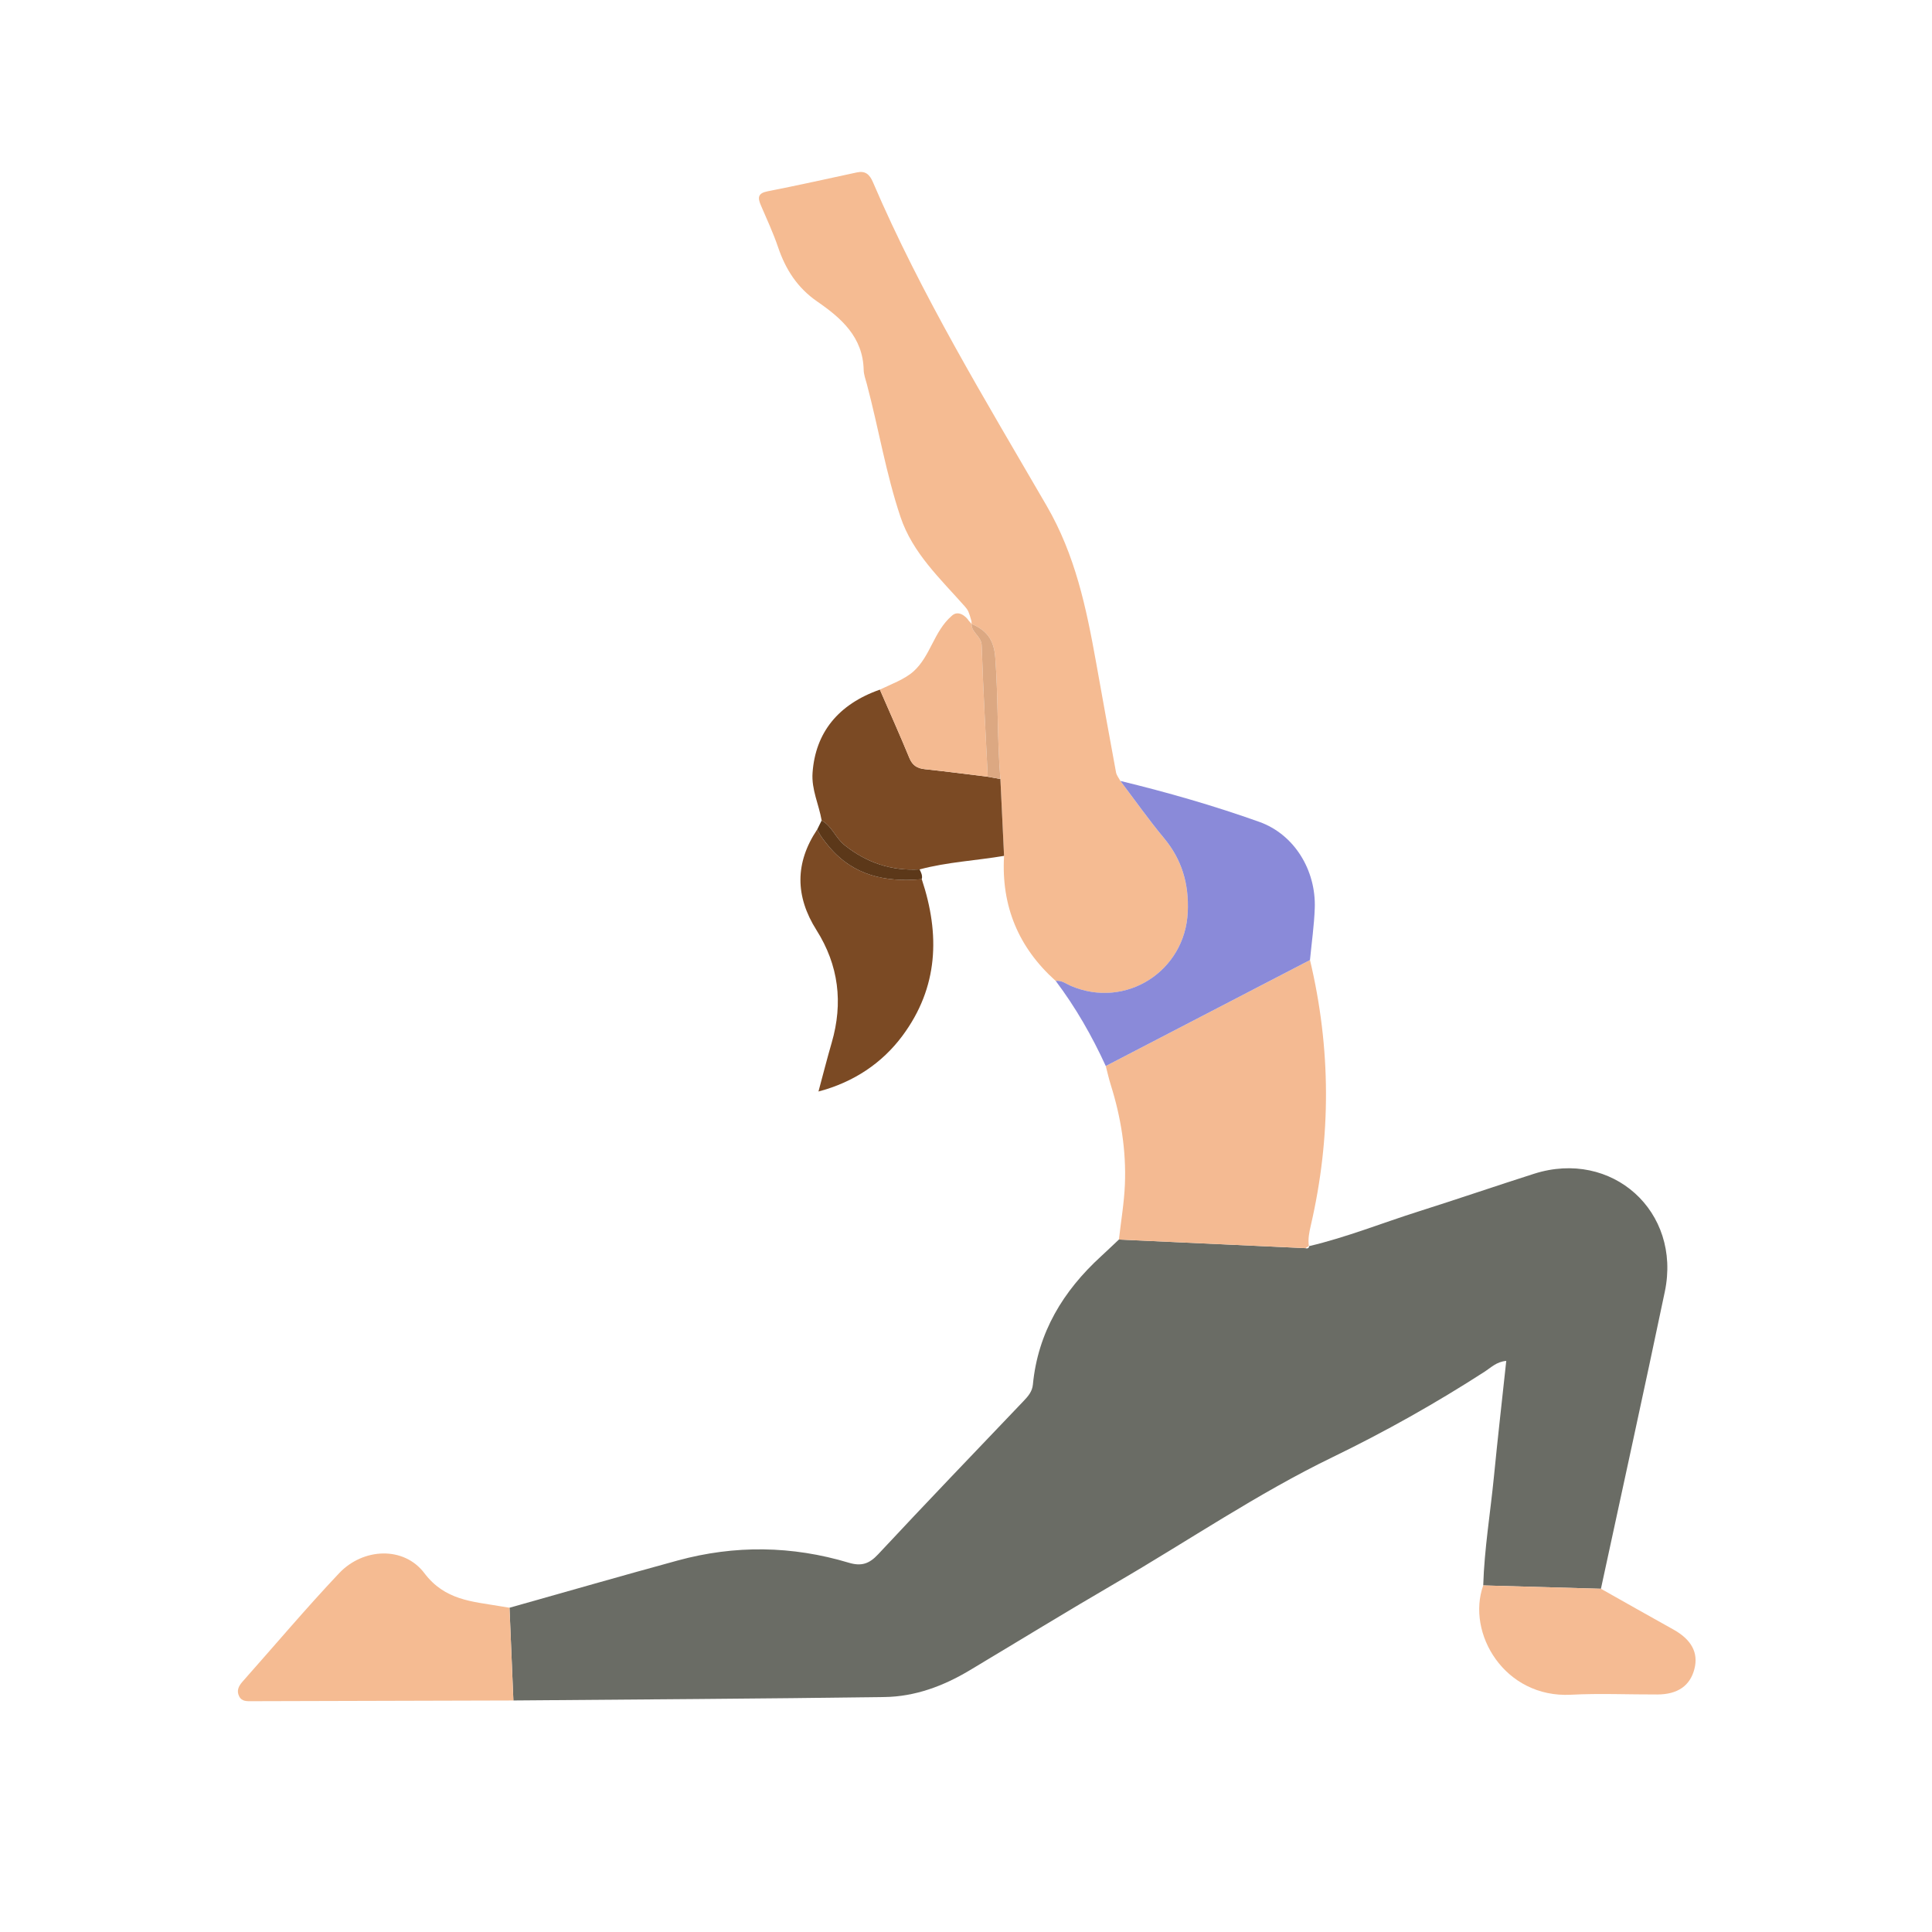
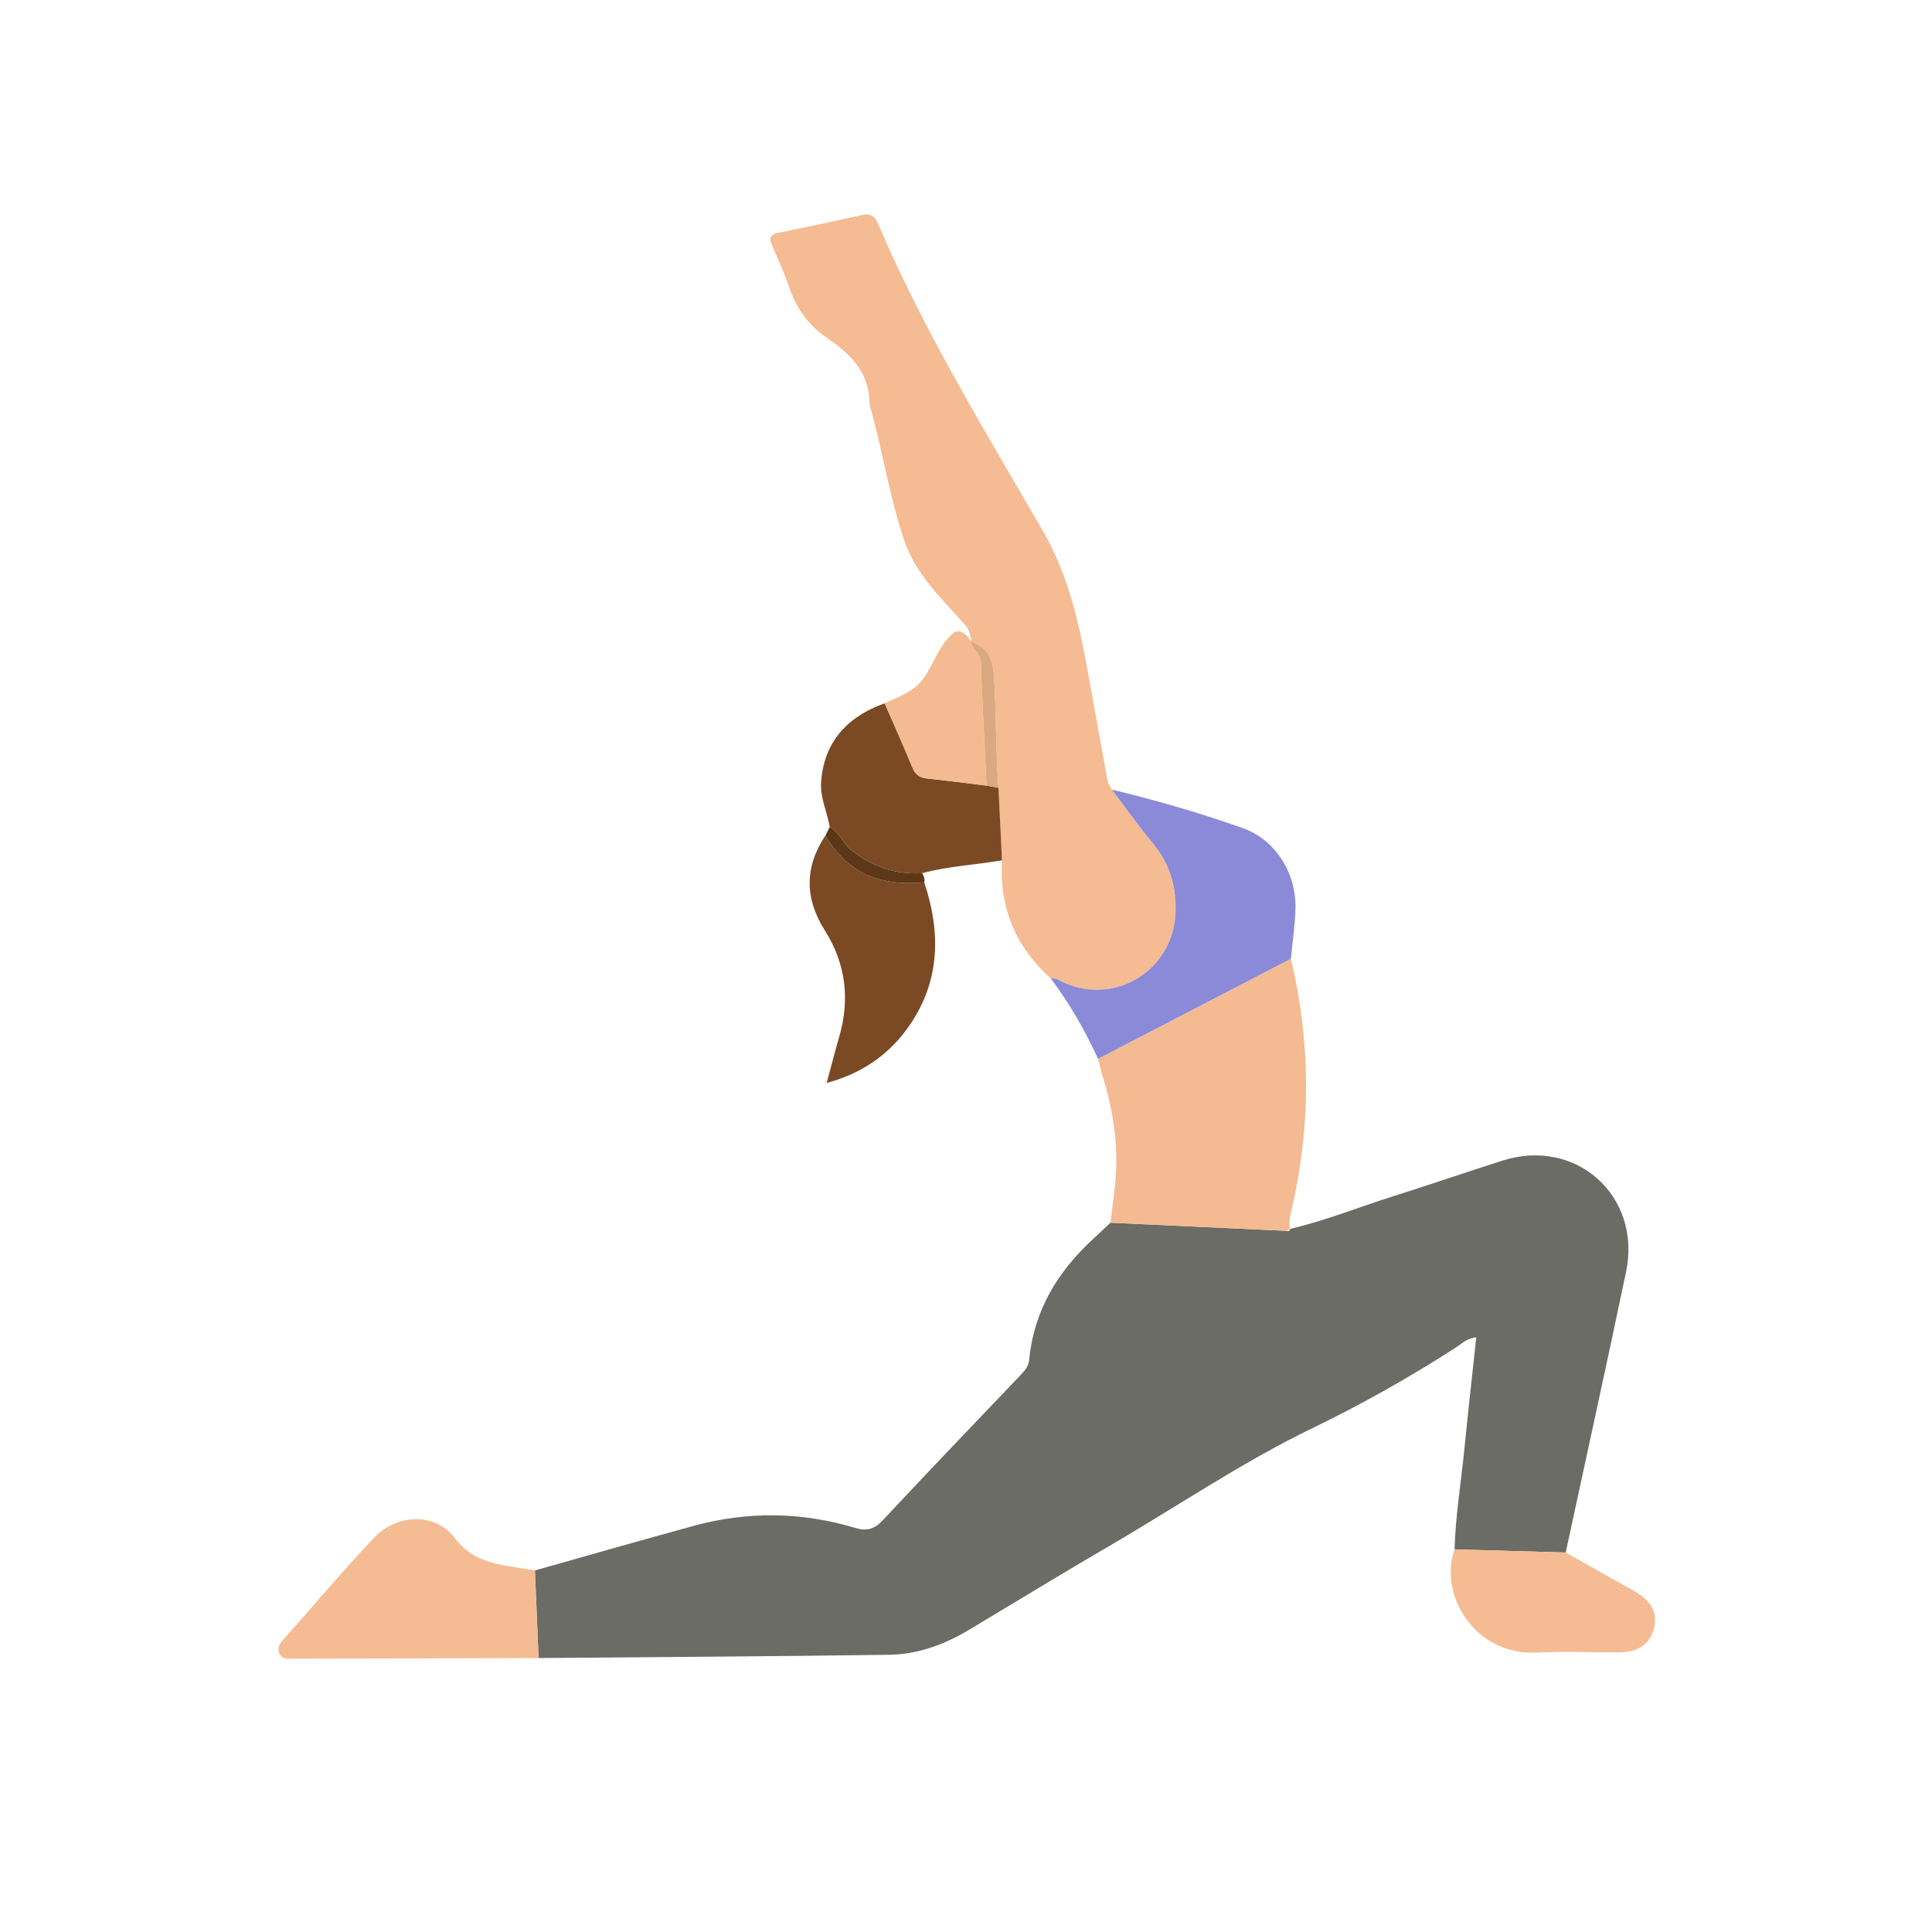
<svg xmlns="http://www.w3.org/2000/svg" width="501" height="501" viewBox="0 0 501 501" fill="none">
-   <path d="M339.411 323.159C349.174 320.864 358.477 317.111 368.011 314.098C377.971 310.948 387.852 307.551 397.802 304.379C418.017 297.934 436.077 314.136 431.714 334.961C426.33 360.669 420.681 386.319 415.147 411.993C404.975 411.704 394.802 411.415 384.626 411.126C384.909 401.658 386.48 392.314 387.401 382.906C388.376 372.956 389.512 363.021 390.598 352.903C388.074 353.118 386.655 354.627 385.058 355.658C372.351 363.859 359.197 371.26 345.589 377.852C326.104 387.288 308.226 399.499 289.563 410.351C276.749 417.806 264.112 425.566 251.39 433.176C244.608 437.234 237.274 439.958 229.39 440.069C197.307 440.517 165.217 440.688 133.131 440.961C132.794 432.944 132.461 424.931 132.124 416.914C146.662 412.821 161.175 408.64 175.745 404.662C190.554 400.62 205.394 400.823 220.091 405.236C223.348 406.214 225.387 405.554 227.711 403.061C240.157 389.717 252.8 376.556 265.392 363.351C266.582 362.104 267.671 360.878 267.846 359.04C269.145 345.521 275.688 334.78 285.518 325.785C287.08 324.353 288.607 322.883 290.15 321.432C306.295 322.178 322.437 322.921 338.582 323.667C339.052 323.762 339.414 323.689 339.442 323.108L339.411 323.153V323.159Z" fill="#6A6C65" />
-   <path d="M273.761 254.369C264.081 245.711 259.61 234.907 260.369 221.94C260.052 215.298 259.734 208.659 259.417 202.017C258.563 191.539 258.874 181.017 258.093 170.521C257.744 165.806 255.794 163.444 251.949 161.796C251.936 161.57 251.93 161.342 251.927 161.113C251.251 158.672 251.054 158.227 250.203 157.265C243.853 150.077 236.668 143.457 233.512 134.049C229.74 122.804 227.835 111.062 224.793 99.62C224.466 98.394 223.993 97.156 223.965 95.914C223.774 87.399 218.148 82.484 211.941 78.204C206.788 74.648 203.74 69.908 201.778 64.129C200.511 60.392 198.828 56.795 197.272 53.16C196.437 51.21 196.564 50.096 199.041 49.61C206.782 48.093 214.484 46.375 222.199 44.711C224.412 44.235 225.505 45.229 226.359 47.219C238.909 76.531 255.496 103.715 271.434 131.192C278.835 143.952 281.686 157.592 284.204 171.603C285.925 181.17 287.633 190.736 289.405 200.293C289.551 201.077 290.144 201.775 290.529 202.515C294.272 207.456 297.841 212.545 301.809 217.298C306.505 222.927 308.325 229.227 308.007 236.485C307.334 251.883 291.907 261.742 277.705 255.668C276.428 255.122 275.285 254.16 273.758 254.373L273.761 254.369Z" fill="#F5BB92" />
-   <path d="M338.583 323.673C322.438 322.927 306.297 322.184 290.152 321.438C290.688 316.682 291.507 311.938 291.704 307.169C292.066 298.362 290.685 289.742 288.04 281.325C287.535 279.721 287.173 278.07 286.748 276.442C304.401 267.282 322.051 258.122 339.704 248.962C345.162 271.866 345.229 294.793 339.926 317.726C339.507 319.536 339.136 321.304 339.415 323.159L339.447 323.114C339.161 323.302 338.872 323.486 338.586 323.673H338.583Z" fill="#F4BA92" />
-   <path d="M339.699 248.959C322.046 258.119 304.396 267.279 286.743 276.439C283.168 268.638 278.93 261.227 273.761 254.366C275.288 254.153 276.431 255.115 277.707 255.662C291.906 261.735 307.333 251.877 308.01 236.478C308.327 229.22 306.508 222.921 301.812 217.292C297.846 212.535 294.278 207.449 290.531 202.509C302.707 205.462 314.763 208.919 326.545 213.12C335.699 216.384 341.287 225.728 340.941 235.491C340.782 239.99 340.128 244.47 339.699 248.959Z" fill="#8A8AD9" />
-   <path d="M132.121 416.917C132.458 424.934 132.794 432.947 133.128 440.964C110.544 441.028 87.957 441.091 65.373 441.148C64.109 441.148 62.725 441.282 62.023 439.894C61.277 438.424 61.884 437.211 62.9 436.065C71.231 426.686 79.324 417.082 87.935 407.966C94.167 401.369 104.724 400.908 110.039 407.938C115.37 414.99 122.415 415.275 129.626 416.504C130.458 416.647 131.289 416.777 132.121 416.914V416.917Z" fill="#F5BB92" />
-   <path d="M259.417 202.016C259.734 208.659 260.052 215.297 260.369 221.94C253.073 223.175 245.637 223.533 238.455 225.457C231.165 225.877 224.742 223.733 219.021 219.174C216.691 217.314 215.751 214.243 213.071 212.764C212.363 208.627 210.398 204.76 210.709 200.391C211.449 189.999 217.351 182.627 228.165 178.833C230.731 184.738 233.372 190.615 235.82 196.568C236.63 198.537 237.881 199.264 239.887 199.473C245.313 200.042 250.724 200.759 256.14 201.42C257.232 201.62 258.324 201.816 259.417 202.016Z" fill="#7B4A24" />
-   <path d="M239.026 227.985C243.795 242.317 243.36 256.017 234.019 268.596C228.733 275.718 221.306 280.668 212.242 283.046C213.423 278.674 214.474 274.514 215.671 270.396C218.674 260.065 217.487 250.299 211.724 241.186C206.174 232.408 206.127 223.74 211.921 215.082C212.689 216.761 213.81 218.161 215.004 219.577C221.379 227.143 229.749 228.817 239.026 227.982V227.985Z" fill="#7B4A24" />
-   <path d="M384.626 411.125C394.799 411.414 404.975 411.7 415.147 411.992C421.405 415.517 427.644 419.069 433.924 422.552C438.611 425.153 440.484 428.572 439.388 432.801C438.268 437.132 435.064 439.383 429.816 439.405C422.339 439.437 414.846 439.078 407.391 439.472C390.157 440.38 380.206 423.514 384.626 411.129V411.125Z" fill="#F5BB93" />
-   <path d="M239.027 227.985C229.75 228.82 221.383 227.147 215.005 219.581C213.811 218.165 212.69 216.764 211.922 215.085C212.306 214.31 212.687 213.535 213.071 212.761C215.751 214.24 216.691 217.311 219.021 219.171C224.739 223.734 231.162 225.877 238.455 225.454C238.865 226.248 239.271 227.042 239.027 227.985Z" fill="#5C3819" />
-   <path d="M254.566 167.368C254.484 164.949 251.886 164.069 251.95 161.793C251.683 161.494 251.42 161.196 251.153 160.897C251.159 160.897 251.166 160.897 251.175 160.897C250.524 159.897 248.48 158.04 246.756 159.742C242.165 163.736 241.333 170.076 236.91 174.083C234.633 176.144 231.087 177.426 228.166 178.827C230.731 184.732 233.373 190.609 235.821 196.562C236.631 198.531 237.882 199.258 239.888 199.467C245.314 200.036 250.724 200.753 256.141 201.414C255.592 190.063 254.95 178.719 254.566 167.362V167.368Z" fill="#F4BA91" />
-   <path d="M338.582 323.673C338.868 323.486 339.157 323.302 339.442 323.114C339.414 323.695 339.052 323.768 338.582 323.673Z" fill="#FEFEFE" />
-   <path d="M256.14 201.419C255.59 190.069 254.949 178.724 254.565 167.367C254.482 164.948 251.882 164.068 251.949 161.792C255.79 163.44 257.74 165.802 258.092 170.517C258.873 181.013 258.562 191.535 259.416 202.013C258.324 201.816 257.232 201.616 256.14 201.416V201.419Z" fill="#DCA882" />
+   <path d="M334.483 318.699C343.703 316.531 352.489 312.986 361.494 310.141C370.901 307.166 380.233 303.958 389.63 300.962C408.722 294.875 425.779 310.177 421.658 329.845C416.573 354.124 411.238 378.35 406.012 402.597C396.404 402.324 386.797 402.051 377.186 401.778C377.453 392.837 378.937 384.012 379.807 375.127C380.727 365.729 381.801 356.346 382.826 346.79C380.442 346.994 379.102 348.418 377.594 349.393C365.593 357.138 353.17 364.128 340.318 370.353C321.915 379.265 305.03 390.797 287.404 401.047C275.302 408.088 263.367 415.416 251.352 422.604C244.947 426.436 238.02 429.009 230.575 429.114C200.274 429.537 169.967 429.699 139.662 429.956C139.345 422.385 139.03 414.816 138.712 407.245C152.443 403.38 166.149 399.431 179.91 395.673C193.895 391.856 207.911 392.048 221.792 396.216C224.868 397.14 226.793 396.516 228.988 394.162C240.743 381.559 252.683 369.129 264.576 356.658C265.7 355.48 266.729 354.322 266.894 352.586C268.12 339.818 274.3 329.674 283.584 321.179C285.059 319.826 286.502 318.438 287.959 317.067C303.207 317.772 318.452 318.474 333.7 319.179C334.144 319.268 334.486 319.2 334.513 318.651L334.483 318.693V318.699Z" fill="#6A6C65" />
+   <path d="M272.479 253.73C263.337 245.553 259.115 235.349 259.831 223.102C259.531 216.829 259.232 210.559 258.932 204.286C258.125 194.391 258.419 184.453 257.681 174.54C257.351 170.087 255.51 167.856 251.879 166.3C251.867 166.087 251.861 165.871 251.858 165.655C251.219 163.349 251.033 162.929 250.23 162.021C244.232 155.232 237.447 148.98 234.466 140.095C230.904 129.474 229.104 118.385 226.232 107.578C225.923 106.42 225.476 105.251 225.449 104.078C225.269 96.036 219.956 91.394 214.093 87.352C209.227 83.994 206.348 79.517 204.495 74.059C203.298 70.53 201.709 67.132 200.24 63.699C199.451 61.858 199.571 60.805 201.91 60.346C209.221 58.913 216.495 57.291 223.782 55.72C225.872 55.27 226.903 56.208 227.71 58.089C239.564 85.772 255.228 111.446 270.281 137.396C277.271 149.447 279.964 162.33 282.342 175.562C283.967 184.597 285.58 193.632 287.254 202.658C287.392 203.399 287.952 204.058 288.315 204.757C291.851 209.423 295.221 214.23 298.969 218.719C303.404 224.035 305.122 229.984 304.823 236.839C304.187 251.382 289.617 260.693 276.204 254.957C274.998 254.441 273.919 253.532 272.476 253.733L272.479 253.73Z" fill="#F5BB92" />
+   <path d="M333.7 319.184C318.452 318.479 303.207 317.778 287.959 317.073C288.465 312.581 289.239 308.101 289.425 303.597C289.767 295.279 288.462 287.138 285.965 279.188C285.488 277.674 285.146 276.115 284.744 274.577C301.416 265.926 318.086 257.275 334.758 248.624C339.913 270.256 339.976 291.909 334.968 313.568C334.572 315.277 334.221 316.947 334.485 318.698L334.515 318.656C334.245 318.833 333.972 319.007 333.703 319.184H333.7Z" fill="#F4BA92" />
+   <path d="M334.755 248.621C318.082 257.272 301.413 265.923 284.741 274.574C281.364 267.206 277.361 260.207 272.479 253.727C273.922 253.526 275.001 254.435 276.207 254.951C289.617 260.687 304.187 251.376 304.826 236.833C305.125 229.978 303.407 224.029 298.972 218.713C295.227 214.221 291.857 209.417 288.318 204.751C299.818 207.54 311.204 210.805 322.332 214.772C330.977 217.855 336.254 226.68 335.927 235.901C335.777 240.15 335.16 244.381 334.755 248.621Z" fill="#8A8AD9" />
+   <path d="M138.708 407.248C139.026 414.819 139.344 422.388 139.659 429.959C118.33 430.019 96.998 430.079 75.669 430.133C74.475 430.133 73.168 430.259 72.505 428.949C71.8 427.56 72.373 426.415 73.333 425.332C81.201 416.474 88.844 407.403 96.977 398.794C102.863 392.563 112.833 392.129 117.853 398.767C122.888 405.427 129.542 405.697 136.352 406.858C137.137 406.993 137.923 407.116 138.708 407.245V407.248Z" fill="#F5BB92" />
+   <path d="M258.932 204.286C259.231 210.559 259.531 216.829 259.831 223.102C252.94 224.269 245.918 224.608 239.135 226.425C232.25 226.821 226.184 224.797 220.78 220.491C218.579 218.733 217.692 215.834 215.161 214.436C214.492 210.529 212.636 206.877 212.93 202.751C213.628 192.936 219.203 185.973 229.416 182.39C231.839 187.968 234.334 193.518 236.646 199.14C237.41 201 238.592 201.686 240.487 201.884C245.612 202.421 250.721 203.099 255.837 203.722C256.868 203.911 257.9 204.097 258.932 204.286Z" fill="#7B4A24" />
+   <path d="M239.674 228.812C244.178 242.348 243.767 255.287 234.945 267.167C229.952 273.893 222.939 278.568 214.378 280.814C215.493 276.685 216.486 272.757 217.616 268.867C220.453 259.11 219.331 249.886 213.889 241.28C208.647 232.989 208.602 224.803 214.075 216.625C214.8 218.212 215.859 219.534 216.986 220.872C223.008 228.017 230.912 229.598 239.674 228.809V228.812Z" fill="#7B4A24" />
+   <path d="M377.186 401.778C386.793 402.051 396.404 402.321 406.012 402.597C411.922 405.925 417.814 409.281 423.745 412.57C428.171 415.026 429.941 418.256 428.906 422.25C427.848 426.34 424.822 428.466 419.865 428.487C412.803 428.517 405.727 428.178 398.686 428.55C382.41 429.408 373.012 413.479 377.186 401.781V401.778Z" fill="#F5BB93" />
+   <path d="M239.675 228.812C230.913 229.601 223.012 228.02 216.988 220.875C215.86 219.537 214.802 218.215 214.076 216.629C214.439 215.897 214.799 215.165 215.162 214.434C217.693 215.831 218.58 218.731 220.781 220.488C226.182 224.797 232.248 226.821 239.136 226.422C239.522 227.172 239.906 227.921 239.675 228.812Z" fill="#5C3819" />
+   <path d="M254.351 171.563C254.273 169.278 251.821 168.447 251.881 166.297C251.629 166.015 251.38 165.733 251.128 165.451C251.134 165.451 251.14 165.451 251.149 165.451C250.534 164.507 248.603 162.753 246.975 164.36C242.639 168.132 241.853 174.12 237.676 177.905C235.526 179.851 232.177 181.062 229.418 182.385C231.841 187.962 234.336 193.513 236.648 199.135C237.412 200.994 238.594 201.681 240.489 201.879C245.613 202.415 250.723 203.093 255.839 203.717C255.32 192.997 254.714 182.283 254.351 171.557V171.563Z" fill="#F4BA91" />
+   <path d="M333.699 319.184C333.969 319.007 334.242 318.833 334.512 318.656C334.485 319.205 334.143 319.274 333.699 319.184Z" fill="#FEFEFE" />
+   <path d="M255.837 203.722C255.319 193.002 254.713 182.288 254.35 171.562C254.272 169.277 251.816 168.446 251.879 166.296C255.507 167.853 257.349 170.084 257.681 174.537C258.419 184.45 258.125 194.387 258.932 204.283C257.9 204.097 256.869 203.908 255.837 203.719V203.722Z" fill="#DCA882" />
</svg>
